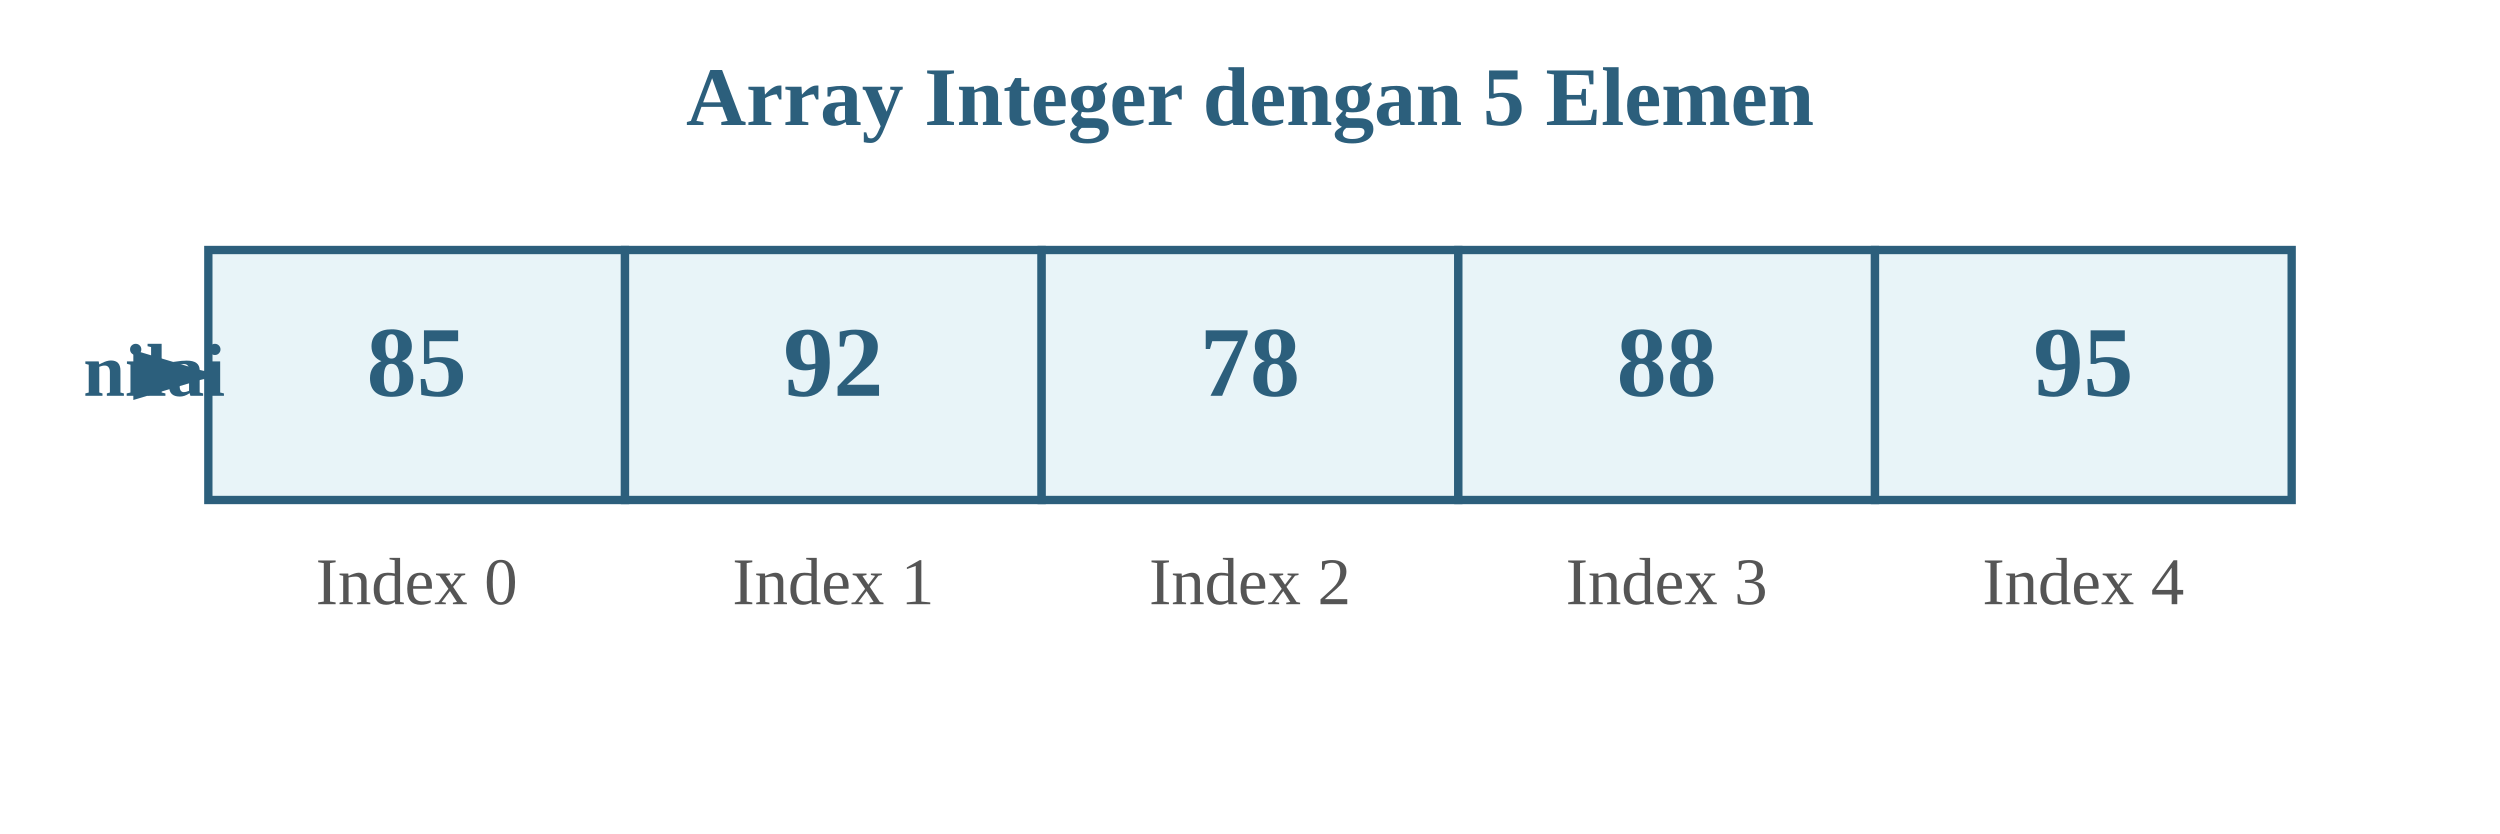
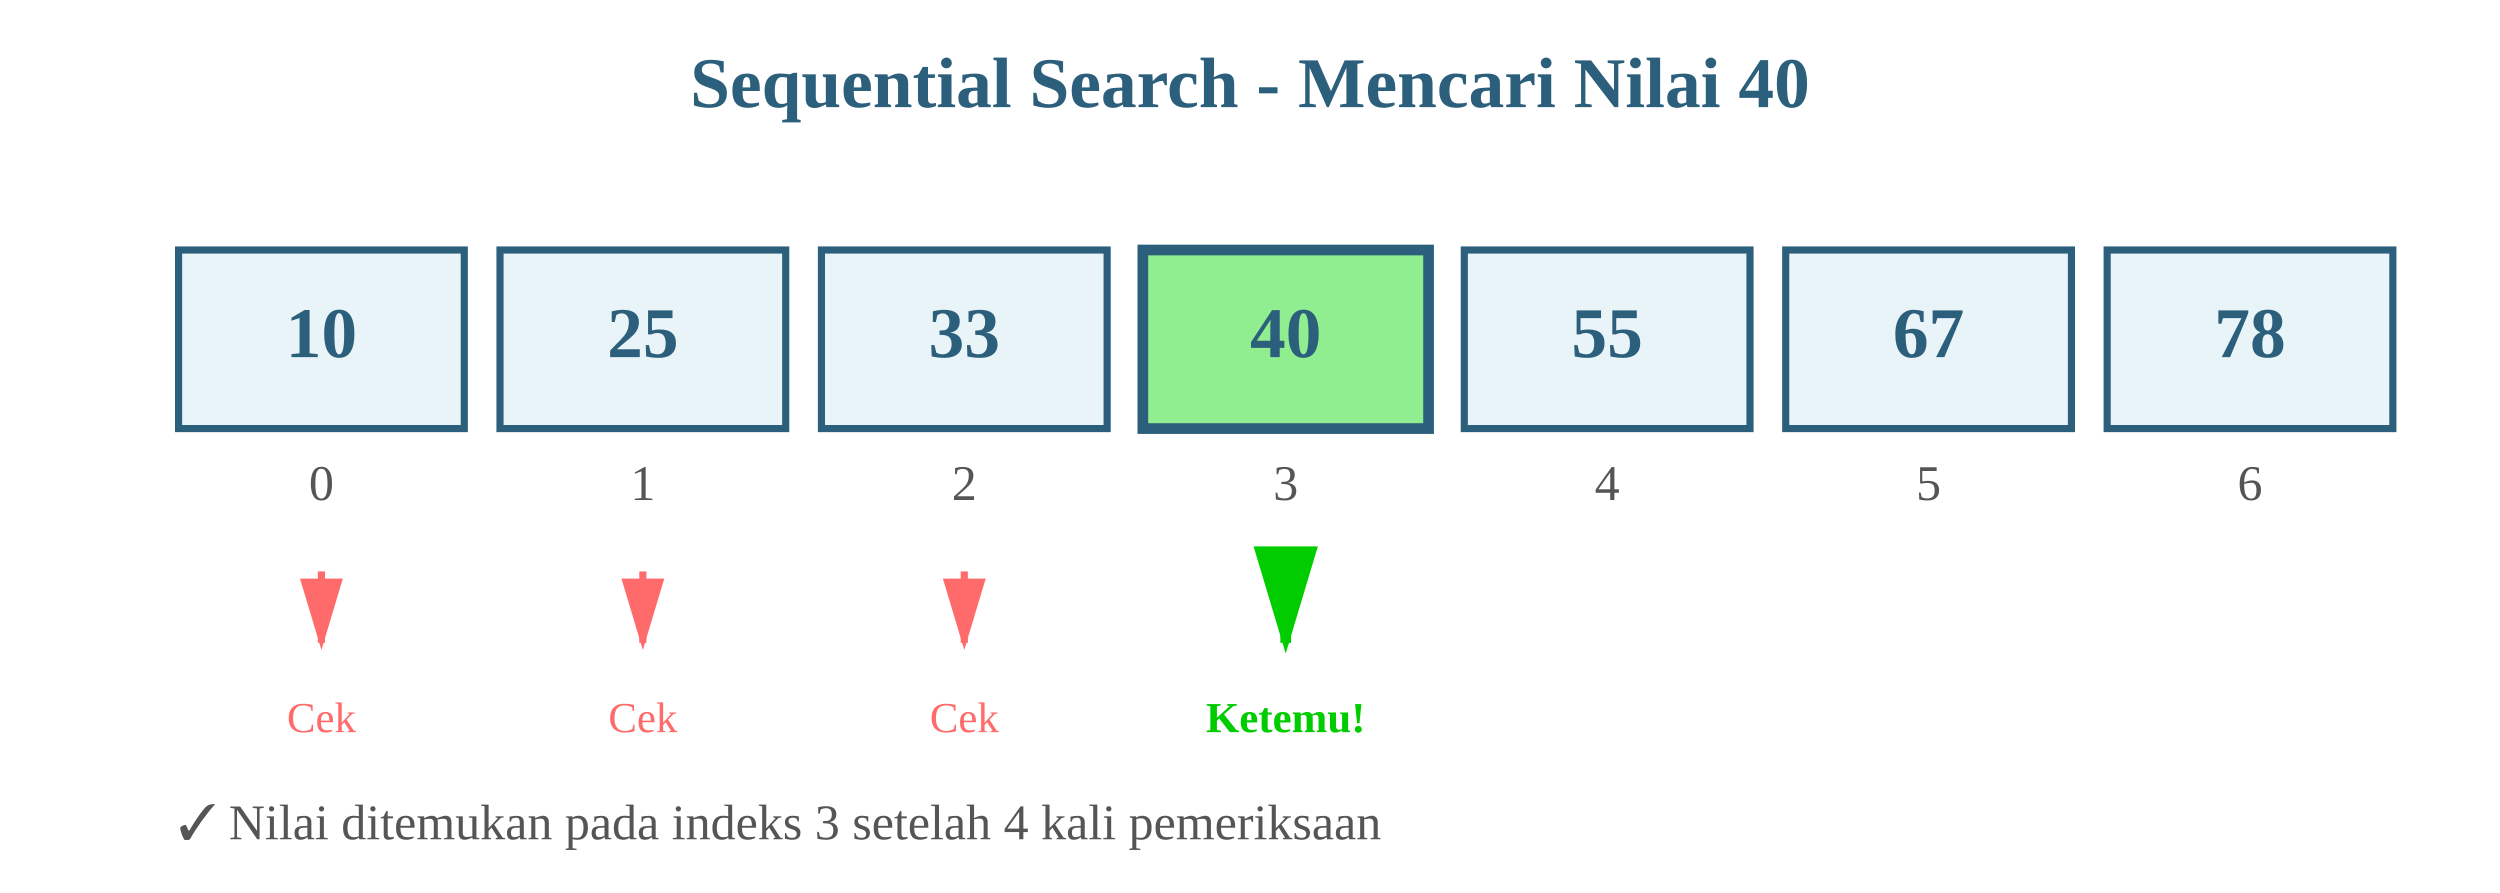
- <svg xmlns="http://www.w3.org/2000/svg" viewBox="0 0 600 200">
-   <rect x="50" y="60" width="100" height="60" fill="#E8F4F8" stroke="#2C5F7C" stroke-width="2" />
-   <rect x="150" y="60" width="100" height="60" fill="#E8F4F8" stroke="#2C5F7C" stroke-width="2" />
-   <rect x="250" y="60" width="100" height="60" fill="#E8F4F8" stroke="#2C5F7C" stroke-width="2" />
-   <rect x="350" y="60" width="100" height="60" fill="#E8F4F8" stroke="#2C5F7C" stroke-width="2" />
-   <rect x="450" y="60" width="100" height="60" fill="#E8F4F8" stroke="#2C5F7C" stroke-width="2" />
-   <text x="100" y="95" text-anchor="middle" font-size="24" font-weight="bold" fill="#2C5F7C">85</text>
-   <text x="200" y="95" text-anchor="middle" font-size="24" font-weight="bold" fill="#2C5F7C">92</text>
-   <text x="300" y="95" text-anchor="middle" font-size="24" font-weight="bold" fill="#2C5F7C">78</text>
-   <text x="400" y="95" text-anchor="middle" font-size="24" font-weight="bold" fill="#2C5F7C">88</text>
-   <text x="500" y="95" text-anchor="middle" font-size="24" font-weight="bold" fill="#2C5F7C">95</text>
-   <text x="100" y="145" text-anchor="middle" font-size="16" fill="#555">Index 0</text>
-   <text x="200" y="145" text-anchor="middle" font-size="16" fill="#555">Index 1</text>
-   <text x="300" y="145" text-anchor="middle" font-size="16" fill="#555">Index 2</text>
-   <text x="400" y="145" text-anchor="middle" font-size="16" fill="#555">Index 3</text>
-   <text x="500" y="145" text-anchor="middle" font-size="16" fill="#555">Index 4</text>
-   <text x="20" y="95" text-anchor="start" font-size="18" font-weight="bold" fill="#2C5F7C">nilai</text>
-   <line x1="45" y1="90" x2="50" y2="90" stroke="#2C5F7C" stroke-width="2" marker-end="url(#arrowhead)" />
-   <text x="300" y="30" text-anchor="middle" font-size="20" font-weight="bold" fill="#2C5F7C">Array Integer dengan 5 Elemen</text>
+ <svg xmlns="http://www.w3.org/2000/svg" viewBox="0 0 700 250">
+   <text x="350" y="30" text-anchor="middle" font-size="20" font-weight="bold" fill="#2C5F7C">Sequential Search - Mencari Nilai 40</text>
+   <rect x="50" y="70" width="80" height="50" fill="#E8F4F8" stroke="#2C5F7C" stroke-width="2" />
+   <rect x="140" y="70" width="80" height="50" fill="#E8F4F8" stroke="#2C5F7C" stroke-width="2" />
+   <rect x="230" y="70" width="80" height="50" fill="#E8F4F8" stroke="#2C5F7C" stroke-width="2" />
+   <rect x="320" y="70" width="80" height="50" fill="#90EE90" stroke="#2C5F7C" stroke-width="3" />
+   <rect x="410" y="70" width="80" height="50" fill="#E8F4F8" stroke="#2C5F7C" stroke-width="2" />
+   <rect x="500" y="70" width="80" height="50" fill="#E8F4F8" stroke="#2C5F7C" stroke-width="2" />
+   <rect x="590" y="70" width="80" height="50" fill="#E8F4F8" stroke="#2C5F7C" stroke-width="2" />
+   <text x="90" y="100" text-anchor="middle" font-size="20" font-weight="bold" fill="#2C5F7C">10</text>
+   <text x="180" y="100" text-anchor="middle" font-size="20" font-weight="bold" fill="#2C5F7C">25</text>
+   <text x="270" y="100" text-anchor="middle" font-size="20" font-weight="bold" fill="#2C5F7C">33</text>
+   <text x="360" y="100" text-anchor="middle" font-size="20" font-weight="bold" fill="#2C5F7C">40</text>
+   <text x="450" y="100" text-anchor="middle" font-size="20" font-weight="bold" fill="#2C5F7C">55</text>
+   <text x="540" y="100" text-anchor="middle" font-size="20" font-weight="bold" fill="#2C5F7C">67</text>
+   <text x="630" y="100" text-anchor="middle" font-size="20" font-weight="bold" fill="#2C5F7C">78</text>
+   <text x="90" y="140" text-anchor="middle" font-size="14" fill="#555">0</text>
+   <text x="180" y="140" text-anchor="middle" font-size="14" fill="#555">1</text>
+   <text x="270" y="140" text-anchor="middle" font-size="14" fill="#555">2</text>
+   <text x="360" y="140" text-anchor="middle" font-size="14" fill="#555">3</text>
+   <text x="450" y="140" text-anchor="middle" font-size="14" fill="#555">4</text>
+   <text x="540" y="140" text-anchor="middle" font-size="14" fill="#555">5</text>
+   <text x="630" y="140" text-anchor="middle" font-size="14" fill="#555">6</text>
+   <path d="M 90 160 L 90 180" stroke="#FF6B6B" stroke-width="2" fill="none" marker-end="url(#arrow-red)" />
+   <path d="M 180 160 L 180 180" stroke="#FF6B6B" stroke-width="2" fill="none" marker-end="url(#arrow-red)" />
+   <path d="M 270 160 L 270 180" stroke="#FF6B6B" stroke-width="2" fill="none" marker-end="url(#arrow-red)" />
+   <path d="M 360 160 L 360 180" stroke="#00CC00" stroke-width="3" fill="none" marker-end="url(#arrow-green)" />
+   <text x="90" y="205" text-anchor="middle" font-size="12" fill="#FF6B6B">Cek</text>
+   <text x="180" y="205" text-anchor="middle" font-size="12" fill="#FF6B6B">Cek</text>
+   <text x="270" y="205" text-anchor="middle" font-size="12" fill="#FF6B6B">Cek</text>
+   <text x="360" y="205" text-anchor="middle" font-size="12" fill="#00CC00" font-weight="bold">Ketemu!</text>
+   <text x="50" y="235" font-size="14" fill="#555">✓ Nilai ditemukan pada indeks 3 setelah 4 kali pemeriksaan</text>
  <defs>
-     <marker id="arrowhead" markerWidth="10" markerHeight="10" refX="9" refY="3" orient="auto">
-       <polygon points="0 0, 10 3, 0 6" fill="#2C5F7C" />
+     <marker id="arrow-red" markerWidth="10" markerHeight="10" refX="9" refY="3" orient="auto">
+       <polygon points="0 0, 10 3, 0 6" fill="#FF6B6B" />
+     </marker>
+     <marker id="arrow-green" markerWidth="10" markerHeight="10" refX="9" refY="3" orient="auto">
+       <polygon points="0 0, 10 3, 0 6" fill="#00CC00" />
    </marker>
  </defs>
</svg>
